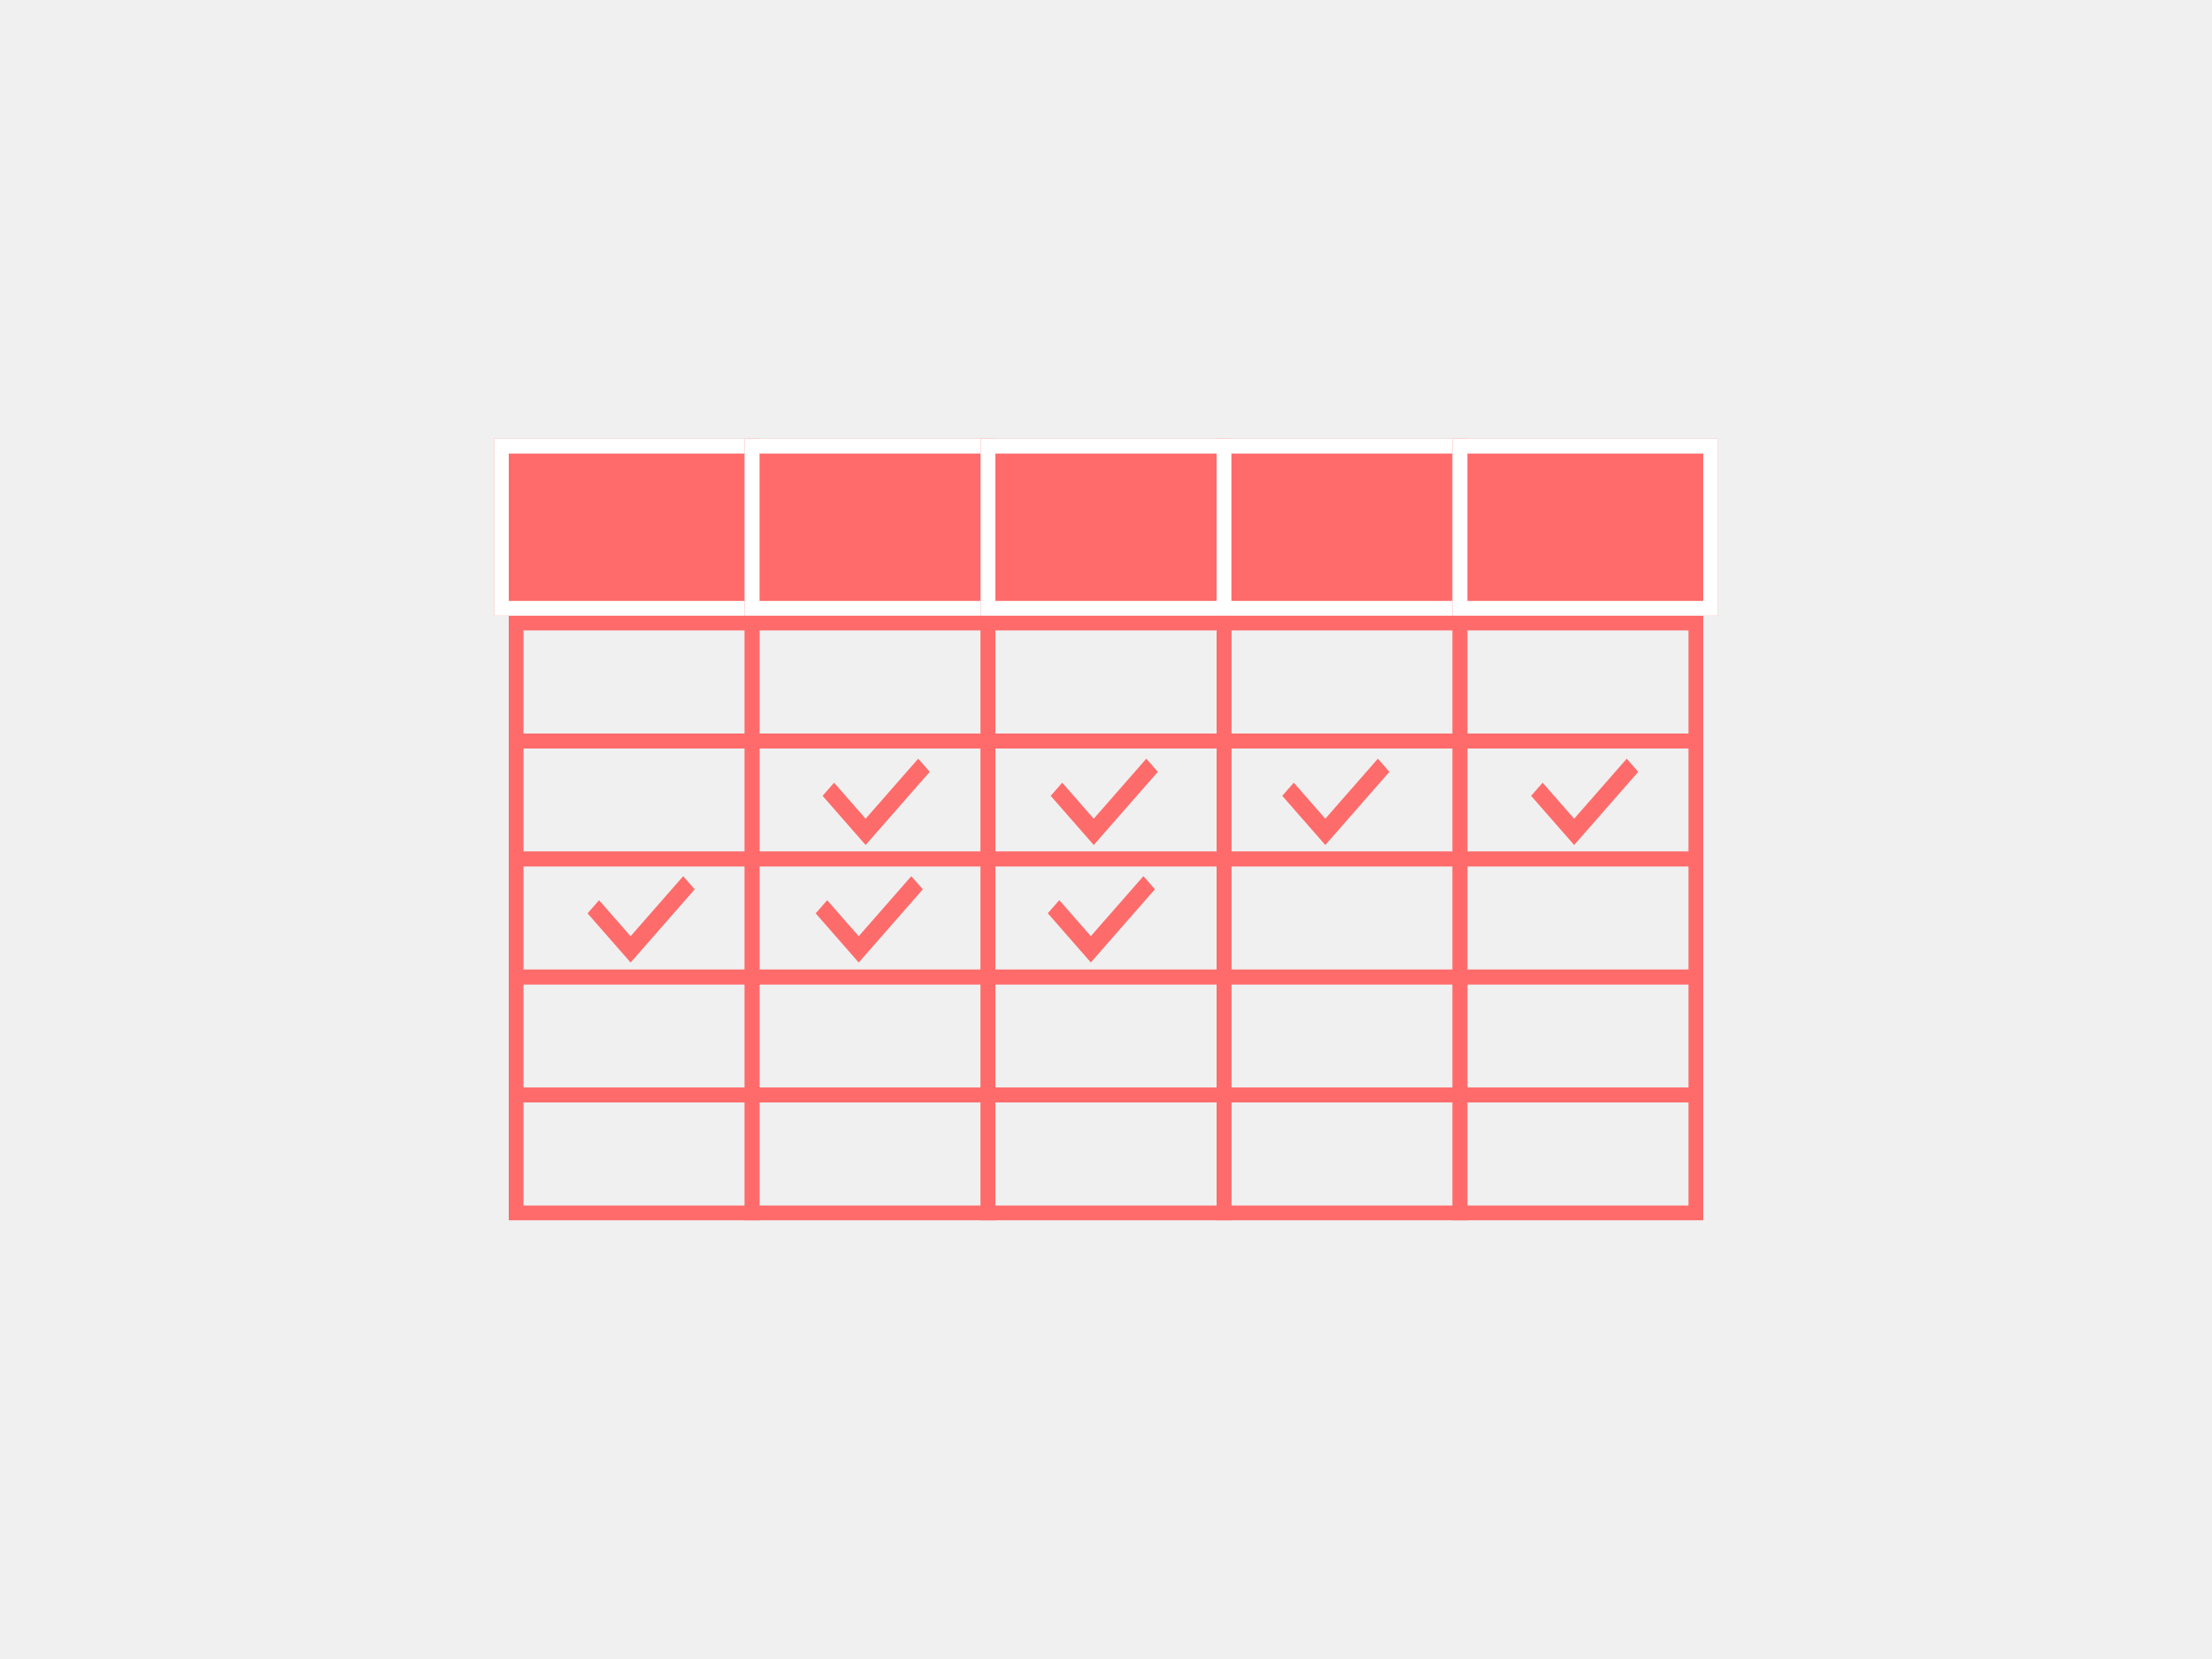
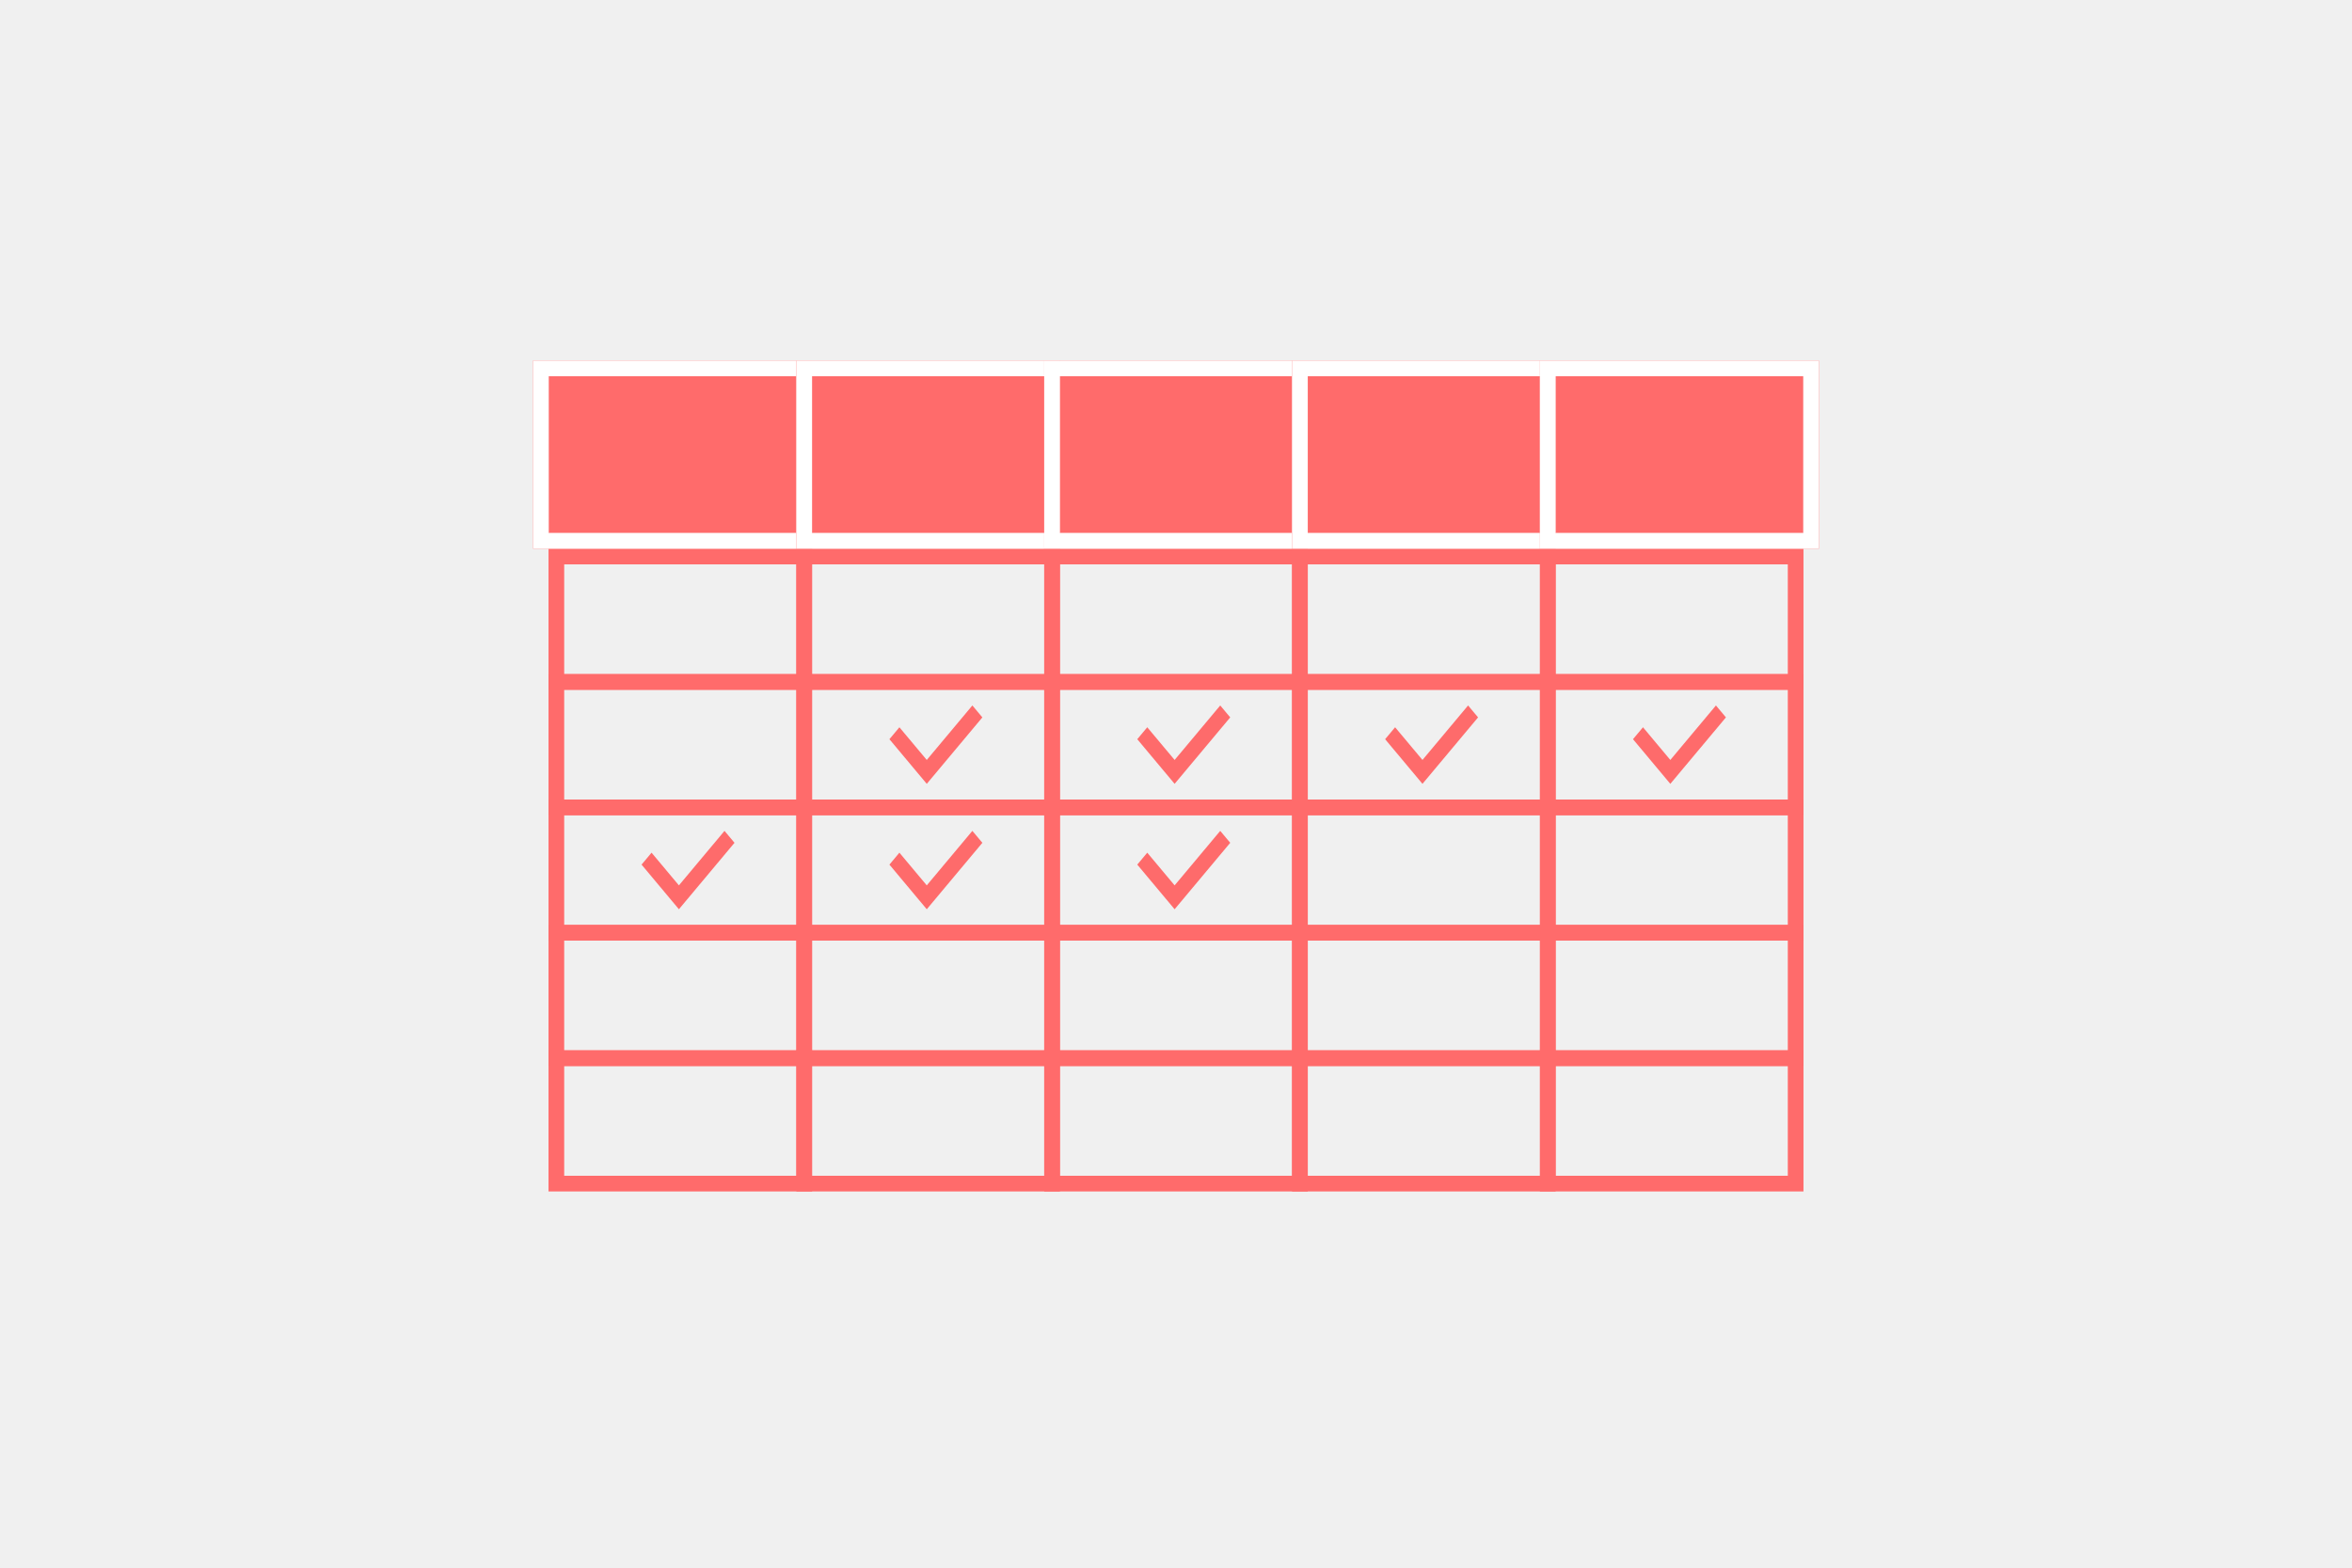
- <svg xmlns="http://www.w3.org/2000/svg" xmlns:xlink="http://www.w3.org/1999/xlink" width="640" height="480">
-   <defs>
-     <symbol height="100px" id="svg_10" viewBox="0 0 150 100" width="150px">
-       <defs>
-         <rect height="10" id="svg_9" width="16" x="0" y="0" />
-         <rect height="10" id="svg_8" width="15" x="17" y="0" />
-         <rect height="10" id="svg_7" width="15" x="33" y="0" />
-         <rect height="10" id="svg_6" width="15" x="49" y="0" />
-         <rect height="10" id="svg_5" width="16" x="65" y="0" />
-       </defs>
-       <g fill="none" fill-rule="evenodd" id="svg_1">
-         <g id="svg_2">
-           <g id="svg_3" transform="translate(35, 25)">
-             <rect height="8" id="svg_4" stroke="#FF6B6B" stroke-linecap="square" width="16" x="0.5" y="11.5" />
-             <rect height="8" id="Rectangle-3" stroke="#FF6B6B" stroke-linecap="square" width="16" x="0.5" y="19.5" />
-             <g id="Rectangle-3">
-               <use fill="#FF6B6B" fill-rule="evenodd" xlink:href="#svg_9" />
-               <rect height="11" stroke="#FF6B6B" width="17" x="-0.5" y="-0.5" />
-               <rect height="11" stroke="#FFFFFF" width="17" x="-0.5" y="-0.5" />
-             </g>
-             <rect height="8" id="Rectangle-3" stroke="#FF6B6B" stroke-linecap="square" width="16" x="16.5" y="11.5" />
-             <rect height="8" id="Rectangle-3" stroke="#FF6B6B" stroke-linecap="square" width="16" x="16.5" y="19.5" />
-             <g id="Rectangle-3">
-               <use fill="#FF6B6B" fill-rule="evenodd" xlink:href="#svg_8" />
-               <rect height="11" stroke="#FF6B6B" width="16" x="16.5" y="-0.5" />
-               <rect height="11" stroke="#FFFFFF" width="16" x="16.5" y="-0.5" />
-             </g>
-             <rect height="8" id="Rectangle-3" stroke="#FF6B6B" stroke-linecap="square" width="16" x="32.5" y="11.5" />
-             <rect height="8" id="Rectangle-3" stroke="#FF6B6B" stroke-linecap="square" width="16" x="32.5" y="19.5" />
-             <g id="Rectangle-3">
-               <use fill="#FF6B6B" fill-rule="evenodd" xlink:href="#svg_7" />
-               <rect height="11" stroke="#FF6B6B" width="16" x="32.5" y="-0.5" />
-               <rect height="11" stroke="#FFFFFF" width="16" x="32.5" y="-0.5" />
-             </g>
-             <rect height="8" id="Rectangle-3" stroke="#FF6B6B" stroke-linecap="square" width="16" x="48.5" y="11.5" />
-             <rect height="8" id="Rectangle-3" stroke="#FF6B6B" stroke-linecap="square" width="16" x="48.5" y="19.5" />
-             <g id="Rectangle-3">
-               <use fill="#FF6B6B" fill-rule="evenodd" xlink:href="#svg_6" />
-               <rect height="11" stroke="#FF6B6B" width="16" x="48.5" y="-0.5" />
-               <rect height="11" stroke="#FFFFFF" width="16" x="48.5" y="-0.5" />
-             </g>
-             <rect height="8" id="Rectangle-3" stroke="#FF6B6B" stroke-linecap="square" width="16" x="64.5" y="11.5" />
-             <rect height="8" id="Rectangle-3" stroke="#FF6B6B" stroke-linecap="square" width="16" x="64.5" y="19.5" />
-             <rect height="8" id="Rectangle-3" stroke="#FF6B6B" stroke-linecap="square" width="16" x="0.5" y="27.5" />
-             <rect height="8" id="Rectangle-3" stroke="#FF6B6B" stroke-linecap="square" width="16" x="16.5" y="27.5" />
-             <rect height="8" id="Rectangle-3" stroke="#FF6B6B" stroke-linecap="square" width="16" x="32.5" y="27.5" />
-             <rect height="8" id="Rectangle-3" stroke="#FF6B6B" stroke-linecap="square" width="16" x="48.5" y="27.5" />
-             <rect height="8" id="Rectangle-3" stroke="#FF6B6B" stroke-linecap="square" width="16" x="64.5" y="27.5" />
-             <rect height="8" id="Rectangle-3" stroke="#FF6B6B" stroke-linecap="square" width="16" x="0.5" y="43.5" />
-             <rect height="8" id="Rectangle-3" stroke="#FF6B6B" stroke-linecap="square" width="16" x="16.5" y="43.5" />
-             <rect height="8" id="Rectangle-3" stroke="#FF6B6B" stroke-linecap="square" width="16" x="32.5" y="43.5" />
-             <rect height="8" id="Rectangle-3" stroke="#FF6B6B" stroke-linecap="square" width="16" x="48.5" y="43.5" />
-             <rect height="8" id="Rectangle-3" stroke="#FF6B6B" stroke-linecap="square" width="16" x="64.5" y="43.5" />
-             <rect height="8" id="Rectangle-3" stroke="#FF6B6B" stroke-linecap="square" width="16" x="0.5" y="35.5" />
-             <rect height="8" id="Rectangle-3" stroke="#FF6B6B" stroke-linecap="square" width="16" x="16.5" y="35.5" />
-             <rect height="8" id="Rectangle-3" stroke="#FF6B6B" stroke-linecap="square" width="16" x="32.5" y="35.5" />
-             <rect height="8" id="Rectangle-3" stroke="#FF6B6B" stroke-linecap="square" width="16" x="48.5" y="35.5" />
-             <rect height="8" id="Rectangle-3" stroke="#FF6B6B" stroke-linecap="square" width="16" x="64.5" y="35.5" />
-             <g id="Rectangle-3">
-               <use fill="#FF6B6B" fill-rule="evenodd" xlink:href="#svg_5" />
-               <rect height="11" stroke="#FF6B6B" width="17" x="64.5" y="-0.5" />
-               <rect height="11" stroke="#FFFFFF" width="17" x="64.5" y="-0.5" />
-             </g>
+ <svg xmlns="http://www.w3.org/2000/svg" width="150px" height="100px" viewBox="0 0 150 100" version="1.1">
+   <g id="Page-1" stroke="none" stroke-width="1" fill="none" fill-rule="evenodd">
+     <g id="time_box_widget" transform="translate(34, 23)">
+       <g id="table_widget">
+         <rect id="Rectangle-3" stroke="#FF6B6B" stroke-linecap="square" x="1.482" y="12.5" width="15.807" height="8" />
+         <rect id="Rectangle-3" stroke="#FF6B6B" stroke-linecap="square" x="1.482" y="20.5" width="15.807" height="8" />
+         <g id="Rectangle-3">
+           <g id="path-1-link" transform="translate(0.987952, 1)" fill="#FF6B6B" fill-rule="nonzero">
+             <rect id="path-1" x="0" y="0" width="15.807" height="10" />
          </g>
+           <rect id="Rectangle" stroke="#FF6B6B" x="0.494" y="0.5" width="16.795" height="11" />
+           <rect id="Rectangle" stroke="#FFFFFF" x="0.494" y="0.5" width="16.795" height="11" />
+         </g>
+         <rect id="Rectangle-3" stroke="#FF6B6B" stroke-linecap="square" x="17.289" y="12.5" width="15.807" height="8" />
+         <rect id="Rectangle-3" stroke="#FF6B6B" stroke-linecap="square" x="17.289" y="20.5" width="15.807" height="8" />
+         <g id="Rectangle-3" transform="translate(16.79518, 0)">
+           <g id="path-2-link" transform="translate(0.987952, 1)" fill="#FF6B6B" fill-rule="nonzero">
+             <rect id="path-2" x="0" y="0" width="14.819" height="10" />
+           </g>
+           <rect id="Rectangle" stroke="#FF6B6B" x="0.494" y="0.5" width="15.807" height="11" />
+           <rect id="Rectangle" stroke="#FFFFFF" x="0.494" y="0.5" width="15.807" height="11" />
+         </g>
+         <rect id="Rectangle-3" stroke="#FF6B6B" stroke-linecap="square" x="33.096" y="12.5" width="15.807" height="8" />
+         <rect id="Rectangle-3" stroke="#FF6B6B" stroke-linecap="square" x="33.096" y="20.5" width="15.807" height="8" />
+         <g id="Rectangle-3" transform="translate(32.60241, 0)">
+           <g id="path-3-link" transform="translate(0.987952, 1)" fill="#FF6B6B" fill-rule="nonzero">
+             <rect id="path-3" x="0" y="0" width="14.819" height="10" />
+           </g>
+           <rect id="Rectangle" stroke="#FF6B6B" x="0.494" y="0.5" width="15.807" height="11" />
+           <rect id="Rectangle" stroke="#FFFFFF" x="0.494" y="0.5" width="15.807" height="11" />
+         </g>
+         <rect id="Rectangle-3" stroke="#FF6B6B" stroke-linecap="square" x="48.904" y="12.5" width="15.807" height="8" />
+         <rect id="Rectangle-3" stroke="#FF6B6B" stroke-linecap="square" x="48.904" y="20.5" width="15.807" height="8" />
+         <g id="Rectangle-3" transform="translate(48.40964, 0)">
+           <g id="path-4-link" transform="translate(0.987952, 1)" fill="#FF6B6B" fill-rule="nonzero">
+             <rect id="path-4" x="0" y="0" width="14.819" height="10" />
+           </g>
+           <rect id="Rectangle" stroke="#FF6B6B" x="0.494" y="0.5" width="15.807" height="11" />
+           <rect id="Rectangle" stroke="#FFFFFF" x="0.494" y="0.5" width="15.807" height="11" />
+         </g>
+         <rect id="Rectangle-3" stroke="#FF6B6B" stroke-linecap="square" x="64.711" y="12.5" width="15.807" height="8" />
+         <rect id="Rectangle-3" stroke="#FF6B6B" stroke-linecap="square" x="64.711" y="20.5" width="15.807" height="8" />
+         <rect id="Rectangle-3" stroke="#FF6B6B" stroke-linecap="square" x="1.482" y="28.5" width="15.807" height="8" />
+         <rect id="Rectangle-3" stroke="#FF6B6B" stroke-linecap="square" x="17.289" y="28.5" width="15.807" height="8" />
+         <rect id="Rectangle-3" stroke="#FF6B6B" stroke-linecap="square" x="33.096" y="28.5" width="15.807" height="8" />
+         <rect id="Rectangle-3" stroke="#FF6B6B" stroke-linecap="square" x="48.904" y="28.5" width="15.807" height="8" />
+         <rect id="Rectangle-3" stroke="#FF6B6B" stroke-linecap="square" x="64.711" y="28.5" width="15.807" height="8" />
+         <rect id="Rectangle-3" stroke="#FF6B6B" stroke-linecap="square" x="1.482" y="44.5" width="15.807" height="8" />
+         <rect id="Rectangle-3" stroke="#FF6B6B" stroke-linecap="square" x="17.289" y="44.5" width="15.807" height="8" />
+         <rect id="Rectangle-3" stroke="#FF6B6B" stroke-linecap="square" x="33.096" y="44.5" width="15.807" height="8" />
+         <rect id="Rectangle-3" stroke="#FF6B6B" stroke-linecap="square" x="48.904" y="44.5" width="15.807" height="8" />
+         <rect id="Rectangle-3" stroke="#FF6B6B" stroke-linecap="square" x="64.711" y="44.5" width="15.807" height="8" />
+         <rect id="Rectangle-3" stroke="#FF6B6B" stroke-linecap="square" x="1.482" y="36.5" width="15.807" height="8" />
+         <rect id="Rectangle-3" stroke="#FF6B6B" stroke-linecap="square" x="17.289" y="36.5" width="15.807" height="8" />
+         <rect id="Rectangle-3" stroke="#FF6B6B" stroke-linecap="square" x="33.096" y="36.5" width="15.807" height="8" />
+         <rect id="Rectangle-3" stroke="#FF6B6B" stroke-linecap="square" x="48.904" y="36.5" width="15.807" height="8" />
+         <rect id="Rectangle-3" stroke="#FF6B6B" stroke-linecap="square" x="64.711" y="36.5" width="15.807" height="8" />
+         <g id="Rectangle-3" transform="translate(64.21687, 0)">
+           <g id="path-5-link" transform="translate(0.987952, 1)" fill="#FF6B6B" fill-rule="nonzero">
+             <rect id="path-5" x="0" y="0" width="15.807" height="10" />
+           </g>
+           <rect id="Rectangle" stroke="#FF6B6B" x="0.494" y="0.5" width="16.795" height="11" />
+           <rect id="Rectangle" stroke="#FFFFFF" x="0.494" y="0.5" width="16.795" height="11" />
        </g>
      </g>
-     </symbol>
-   </defs>
-   <g class="layer">
-     <use fill="#fe6b6b" id="svg_11" x="-2.133" xlink:href="#svg_10" y="-2.133" />
-     <path d="m303.159,264.242l3.331,-3.805l9.125,10.419l15.212,-17.365l3.332,3.802l-18.544,21.173" fill="#fe6b6b" id="svg_14" stroke="#fe6b6b" stroke-width="0" />
-     <path d="m236,264.263l3.331,-3.805l9.125,10.419l15.212,-17.365l3.332,3.802l-18.544,21.173" fill="#fe6b6b" id="svg_15" stroke="#fe6b6b" stroke-width="0" />
-     <path d="m170,264.263l3.331,-3.805l9.125,10.419l15.212,-17.365l3.332,3.802l-18.544,21.173" fill="#fe6b6b" id="svg_16" stroke="#fe6b6b" stroke-width="0" />
-     <path d="m443,230.263l3.331,-3.805l9.125,10.419l15.212,-17.365l3.332,3.802l-18.544,21.173" fill="#fe6b6b" id="svg_17" stroke="#fe6b6b" stroke-width="0" />
-     <path d="m371,230.263l3.331,-3.805l9.125,10.419l15.212,-17.365l3.332,3.802l-18.544,21.173" fill="#fe6b6b" id="svg_18" stroke="#fe6b6b" stroke-width="0" />
-     <path d="m304,230.263l3.331,-3.805l9.125,10.419l15.212,-17.365l3.332,3.802l-18.544,21.173" fill="#fe6b6b" id="svg_19" stroke="#fe6b6b" stroke-width="0" />
-     <g id="svg_12" />
-     <rect fill="#FF0000" height="1" id="svg_13" stroke="#000000" stroke-width="5" width="0" x="137.5" y="251.5" />
-     <path d="m238,230.263l3.331,-3.805l9.125,10.419l15.212,-17.365l3.332,3.802l-18.544,21.173" fill="#fe6b6b" id="svg_20" stroke="#fe6b6b" stroke-width="0" />
+       <polyline id="svg_17" fill="#FE6B6B" fill-rule="nonzero" points="38.53 24.152 39.167 23.391 40.912 25.476 43.821 22 44.458 22.761 40.912 27" />
+       <polyline id="svg_17" fill="#FE6B6B" fill-rule="nonzero" points="70.145 24.152 70.782 23.391 72.526 25.476 75.435 22 76.072 22.761 72.526 27" />
+       <polyline id="svg_17" fill="#FE6B6B" fill-rule="nonzero" points="6.916 32.152 7.553 31.391 9.298 33.476 12.206 30 12.843 30.761 9.298 35" />
+       <polyline id="svg_17" fill="#FE6B6B" fill-rule="nonzero" points="38.53 32.152 39.167 31.391 40.912 33.476 43.821 30 44.458 30.761 40.912 35" />
+       <polyline id="svg_17" fill="#FE6B6B" fill-rule="nonzero" points="22.723 24.152 23.36 23.391 25.105 25.476 28.013 22 28.651 22.761 25.105 27" />
+       <polyline id="svg_17" fill="#FE6B6B" fill-rule="nonzero" points="54.337 24.152 54.974 23.391 56.719 25.476 59.628 22 60.265 22.761 56.719 27" />
+       <polyline id="svg_17" fill="#FE6B6B" fill-rule="nonzero" points="22.723 32.152 23.36 31.391 25.105 33.476 28.013 30 28.651 30.761 25.105 35" />
+     </g>
  </g>
</svg>
